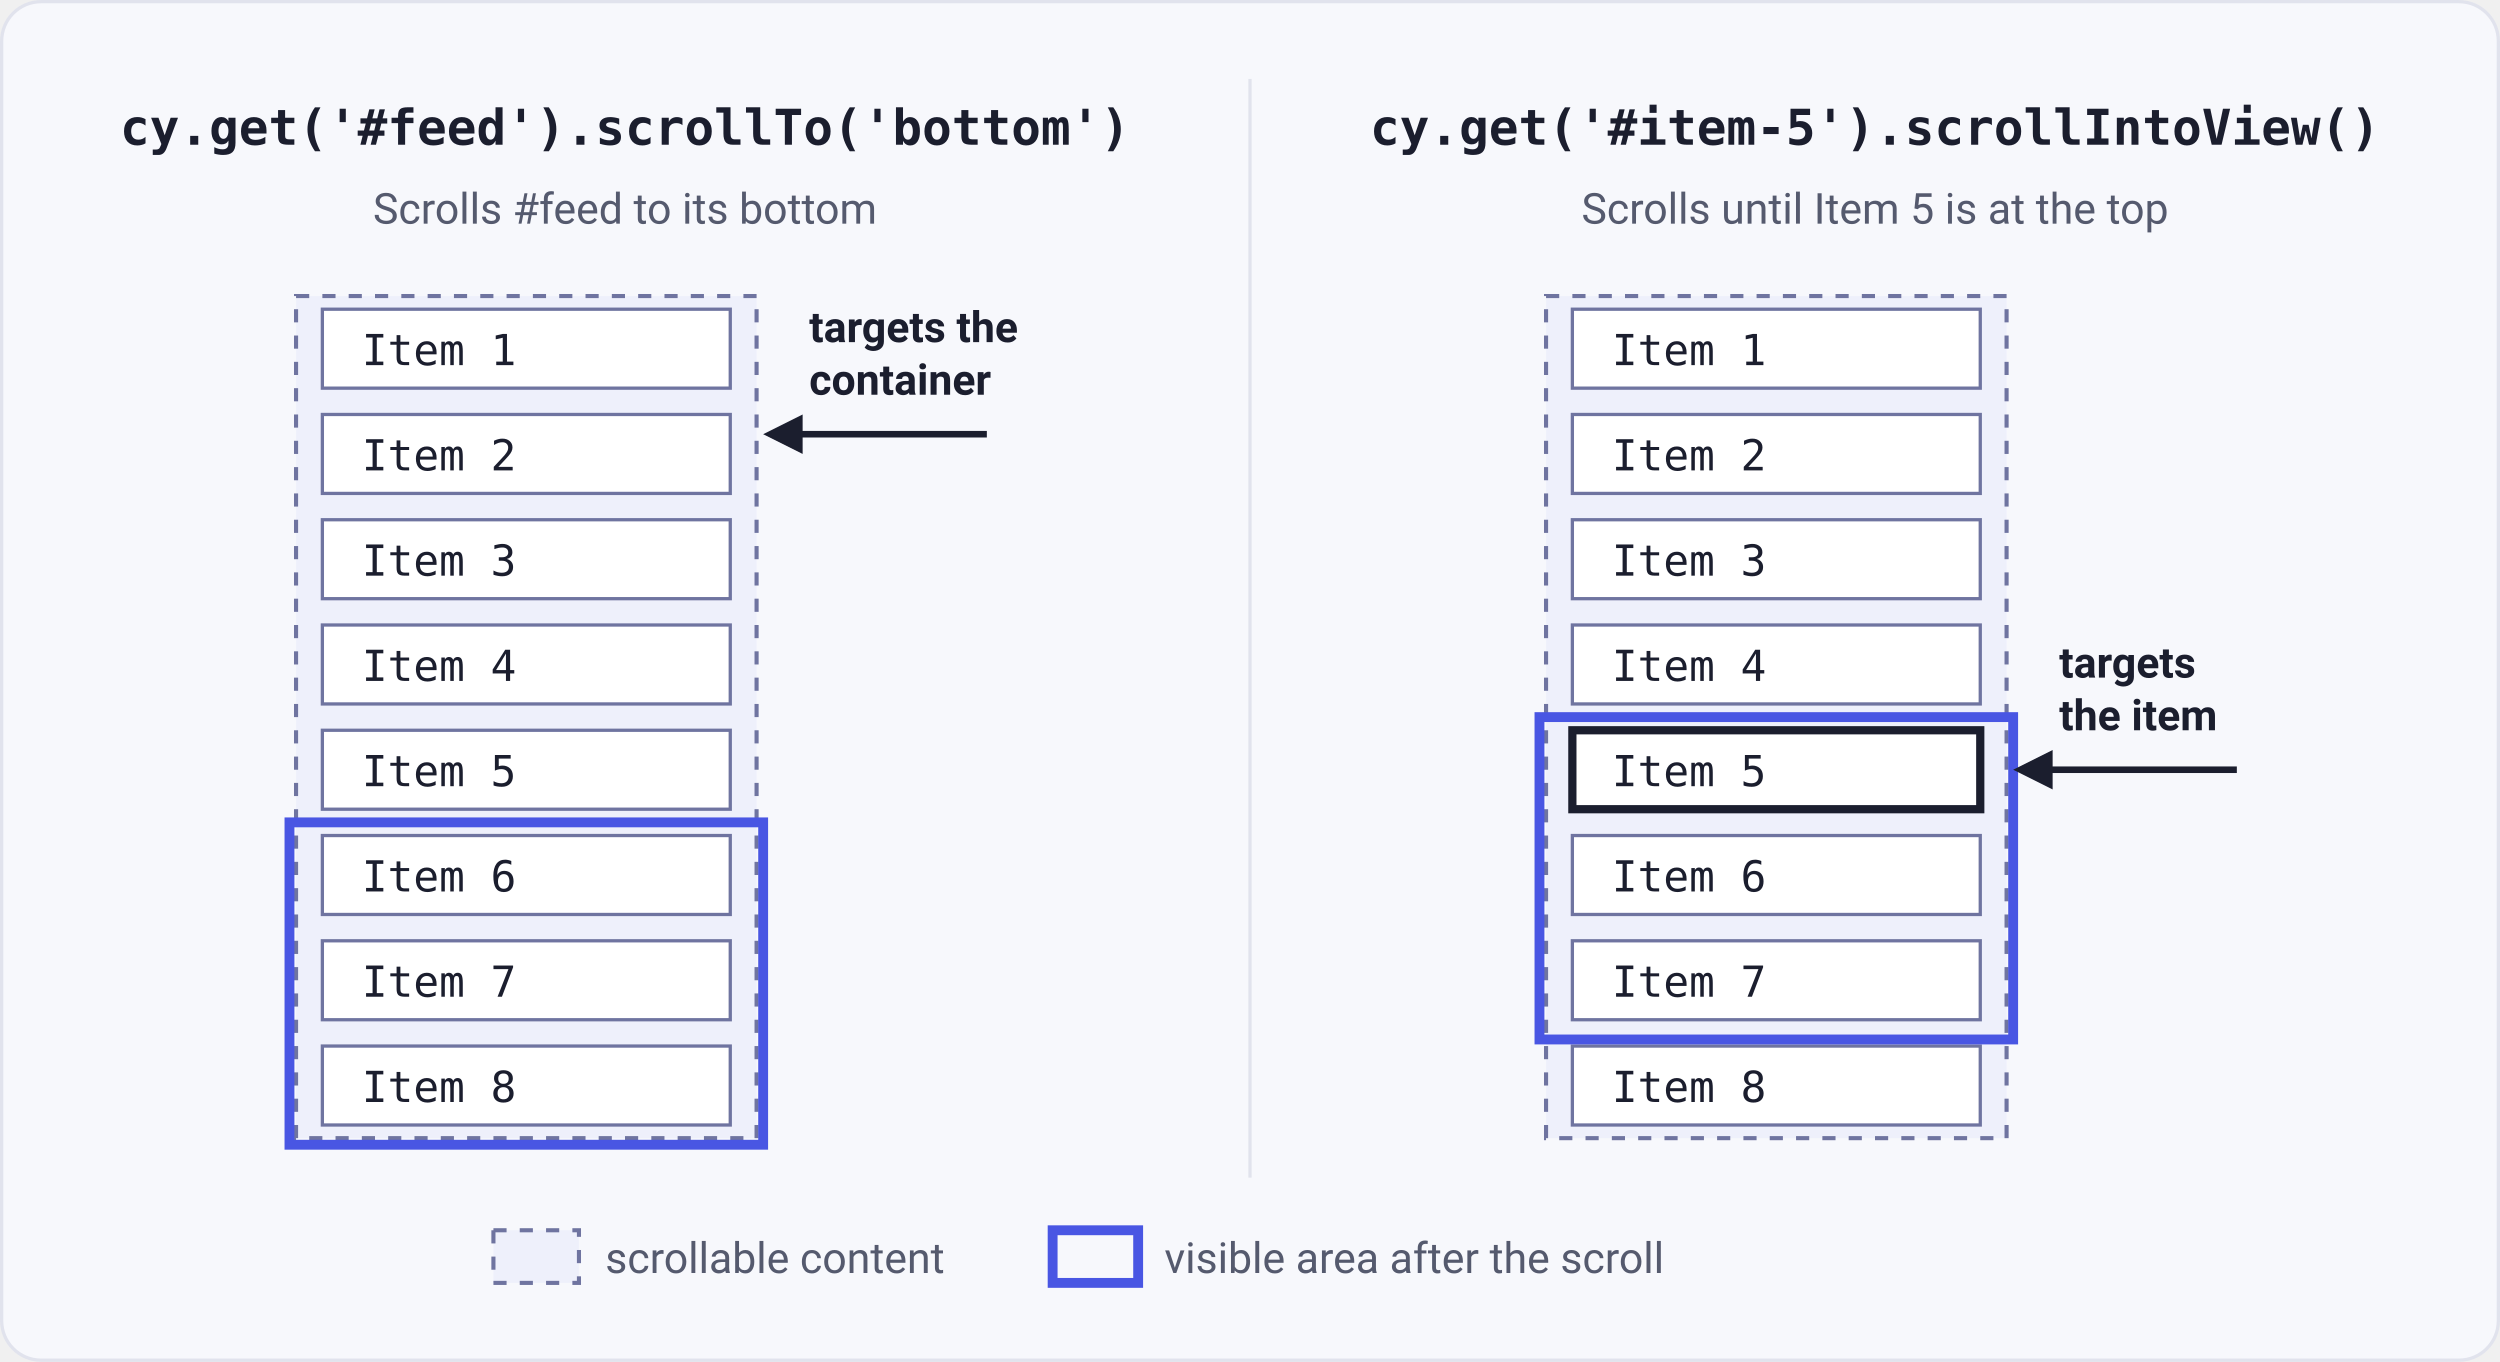
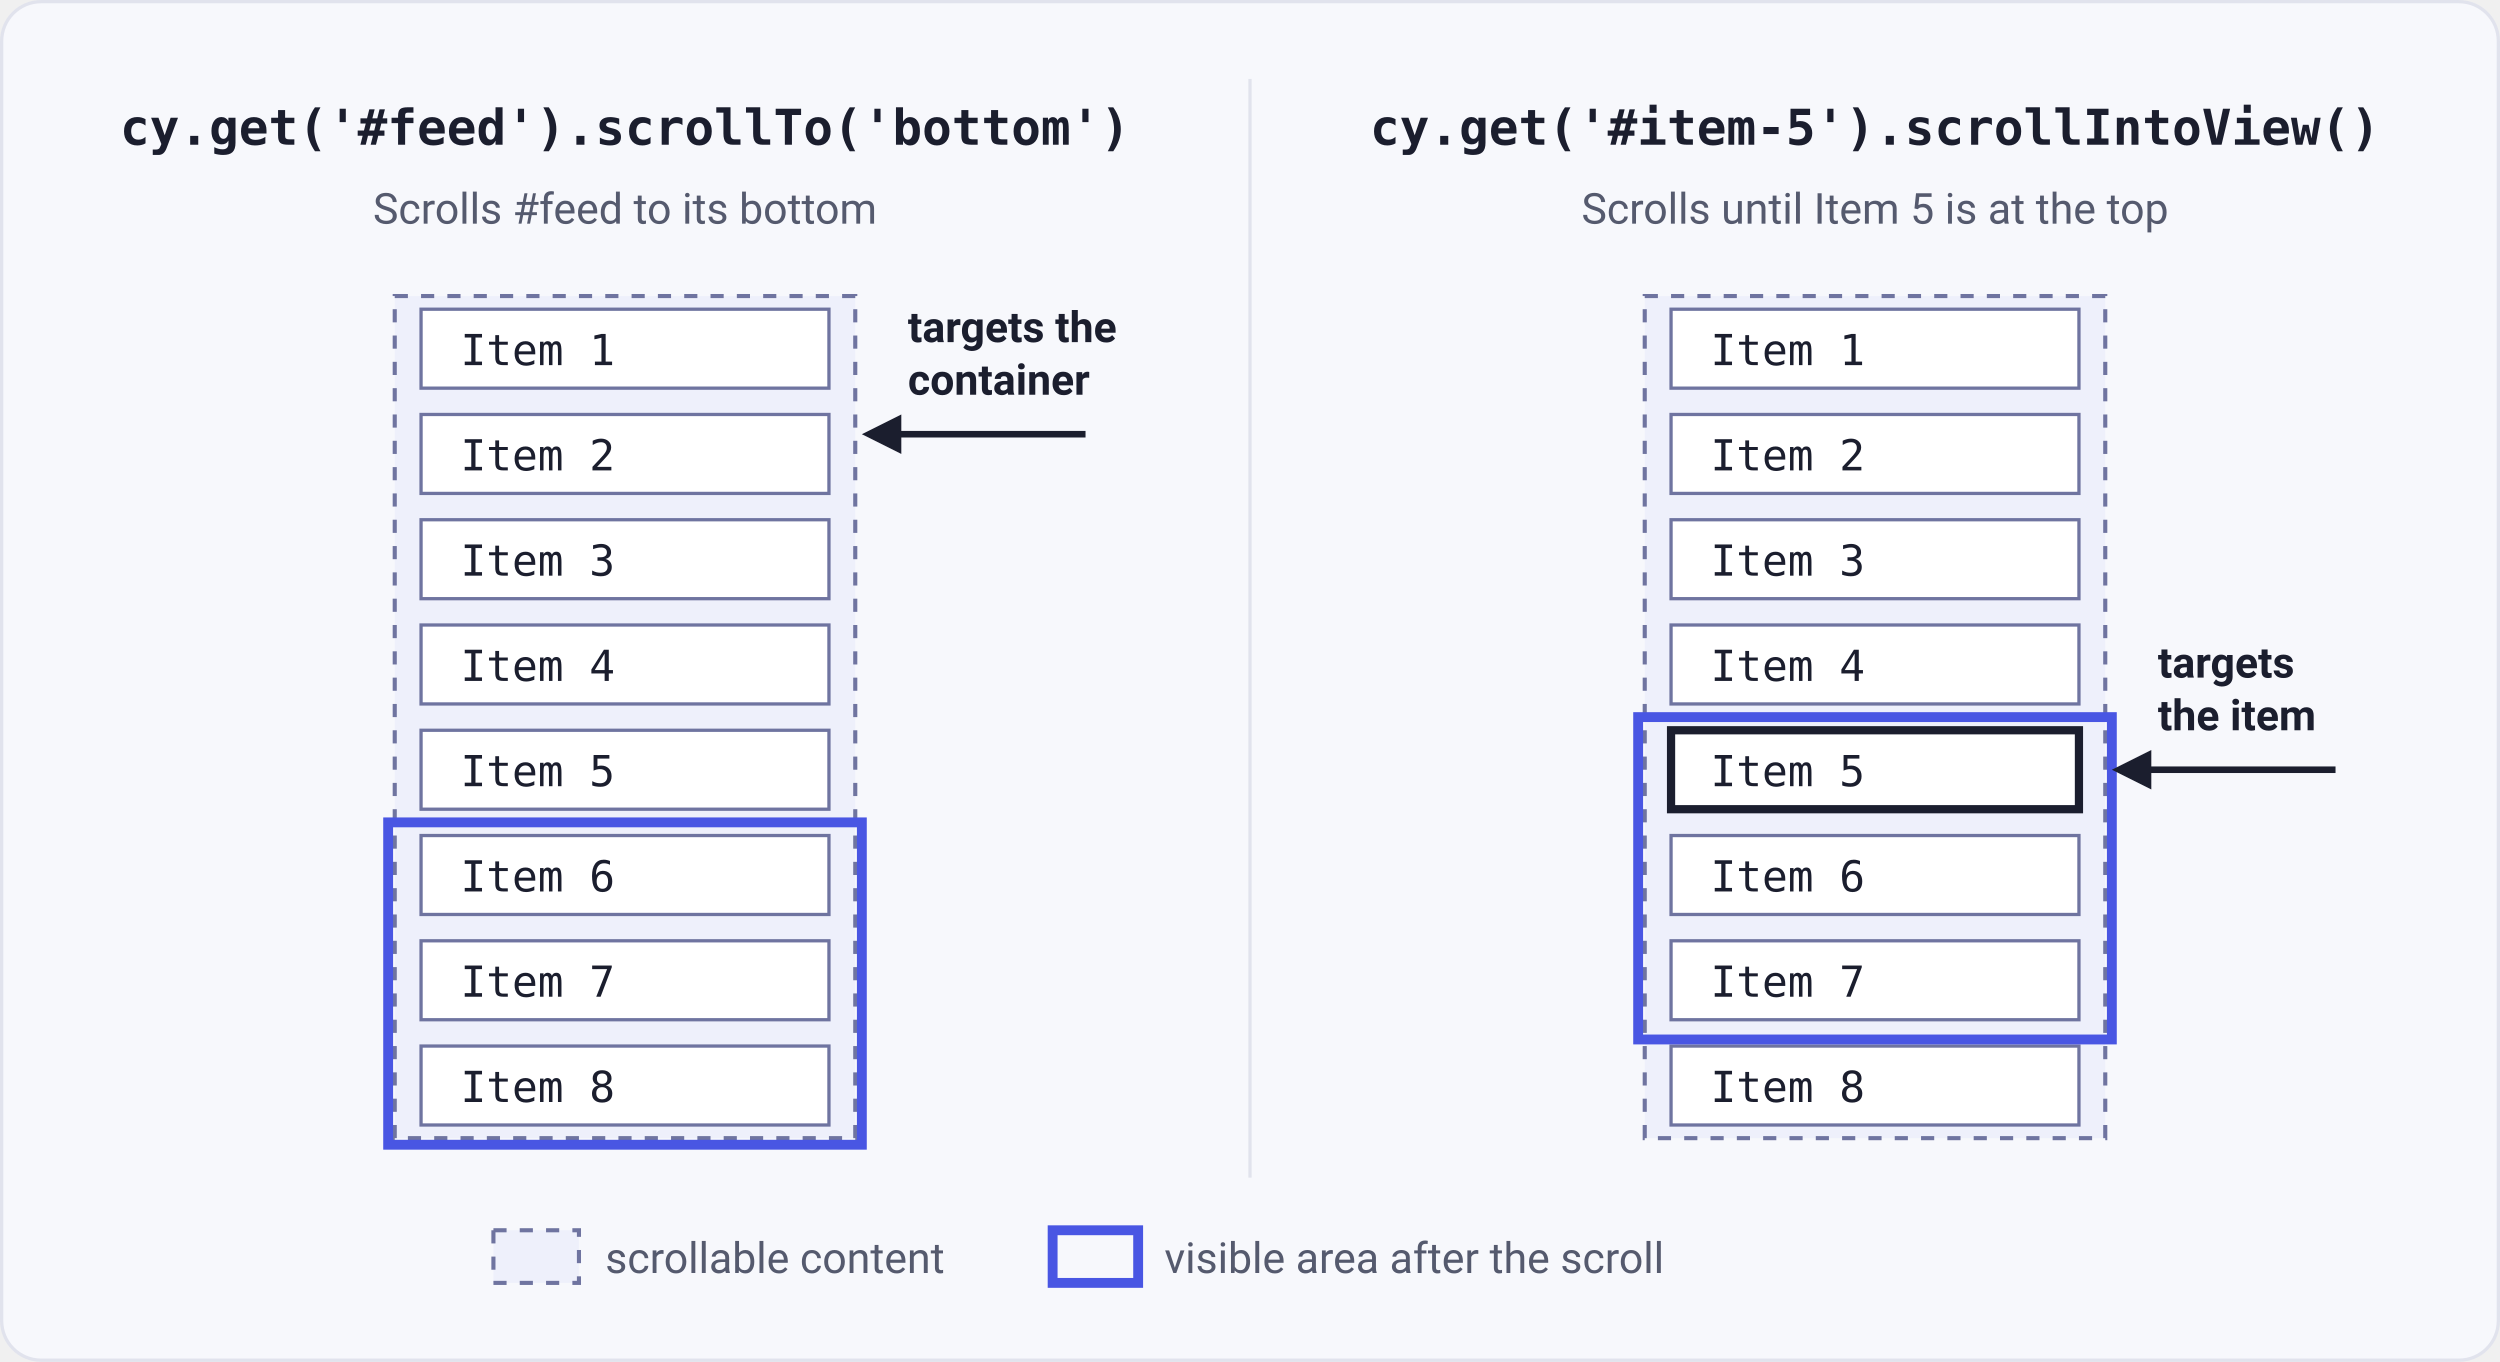
<svg xmlns="http://www.w3.org/2000/svg" width="760" height="414" viewBox="0 0 760 414" role="img" aria-labelledby="t d">
  <style>
  .card { fill: #f7f8fc; stroke: #e1e3ed; }
  .content { fill: #eef0fb; stroke: #6f74a0; stroke-width: 1.25; stroke-dasharray: 4 4; }
  .item { fill: #ffffff; stroke: #6f74a0; stroke-width: 1; }
  .target { fill: #ffffff; stroke: #1b1e2e; stroke-width: 2.5; }
  .view { fill: none; stroke: #4956e3; stroke-width: 3; }
  .arrow { stroke: #1b1e2e; stroke-width: 2; fill: none; }
  .head { fill: #1b1e2e; }
  .code { font: 600 15px ui-monospace, 'SFMono-Regular', Menlo, Consolas, monospace; fill: #1b1e2e; }
  .label { font: 13px ui-monospace, 'SFMono-Regular', Menlo, Consolas, monospace; fill: #1b1e2e; }
  .note { font: 13px -apple-system, 'Segoe UI', Roboto, Helvetica, Arial, sans-serif; fill: #555a6e; }
  .callout { font: 600 13px -apple-system, 'Segoe UI', Roboto, Helvetica, Arial, sans-serif; fill: #1b1e2e; }
</style>
  <rect class="card" x="0.5" y="0.5" width="759" height="413" rx="12" />
  <text class="code" x="190" y="44" text-anchor="middle">cy.get('#feed').scrollTo('bottom')</text>
  <text class="note" x="190" y="68" text-anchor="middle">Scrolls #feed to its bottom</text>
  <text class="code" x="570" y="44" text-anchor="middle">cy.get('#item-5').scrollIntoView()</text>
  <text class="note" x="570" y="68" text-anchor="middle">Scrolls until Item 5 is at the top</text>
  <path d="M380 24 V358" stroke="#e1e3ed" stroke-width="1" />
-   <g transform="translate(0 -8)">
+   <g transform="translate(30 -8)">
    <rect class="content" x="90" y="98" width="140" height="256" />
    <rect class="item" x="98" y="102" width="124" height="24" />
    <text class="label" x="110" y="119">Item 1</text>
    <rect class="item" x="98" y="134" width="124" height="24" />
    <text class="label" x="110" y="151">Item 2</text>
    <rect class="item" x="98" y="166" width="124" height="24" />
    <text class="label" x="110" y="183">Item 3</text>
    <rect class="item" x="98" y="198" width="124" height="24" />
    <text class="label" x="110" y="215">Item 4</text>
    <rect class="item" x="98" y="230" width="124" height="24" />
    <text class="label" x="110" y="247">Item 5</text>
    <rect class="item" x="98" y="262" width="124" height="24" />
    <text class="label" x="110" y="279">Item 6</text>
    <rect class="item" x="98" y="294" width="124" height="24" />
    <text class="label" x="110" y="311">Item 7</text>
    <rect class="item" x="98" y="326" width="124" height="24" />
    <text class="label" x="110" y="343">Item 8</text>
    <rect class="view" x="88" y="258" width="144" height="98" />
    <path class="arrow" d="M300 140 H240" />
    <path class="head" d="M232 140 L244 134 L244 146 Z" />
    <text class="callout" x="246" y="112">targets the</text>
    <text class="callout" x="246" y="128">container</text>
    <rect class="content" x="470" y="98" width="140" height="256" />
    <rect class="item" x="478" y="102" width="124" height="24" />
    <text class="label" x="490" y="119">Item 1</text>
    <rect class="item" x="478" y="134" width="124" height="24" />
    <text class="label" x="490" y="151">Item 2</text>
    <rect class="item" x="478" y="166" width="124" height="24" />
    <text class="label" x="490" y="183">Item 3</text>
    <rect class="item" x="478" y="198" width="124" height="24" />
    <text class="label" x="490" y="215">Item 4</text>
    <rect class="target" x="478" y="230" width="124" height="24" />
    <text class="label" x="490" y="247">Item 5</text>
    <rect class="item" x="478" y="262" width="124" height="24" />
    <text class="label" x="490" y="279">Item 6</text>
    <rect class="item" x="478" y="294" width="124" height="24" />
    <text class="label" x="490" y="311">Item 7</text>
    <rect class="item" x="478" y="326" width="124" height="24" />
    <text class="label" x="490" y="343">Item 8</text>
    <rect class="view" x="468" y="226" width="144" height="98" />
    <path class="arrow" d="M680 242 H620" />
    <path class="head" d="M612 242 L624 236 L624 248 Z" />
    <text class="callout" x="626" y="214">targets</text>
    <text class="callout" x="626" y="230">the item</text>
  </g>
  <rect class="content" x="150" y="374" width="26" height="16" />
  <text class="note" x="184" y="387">scrollable content</text>
  <rect class="view" x="320" y="374" width="26" height="16" />
  <text class="note" x="354" y="387">visible area after the scroll</text>
</svg>
